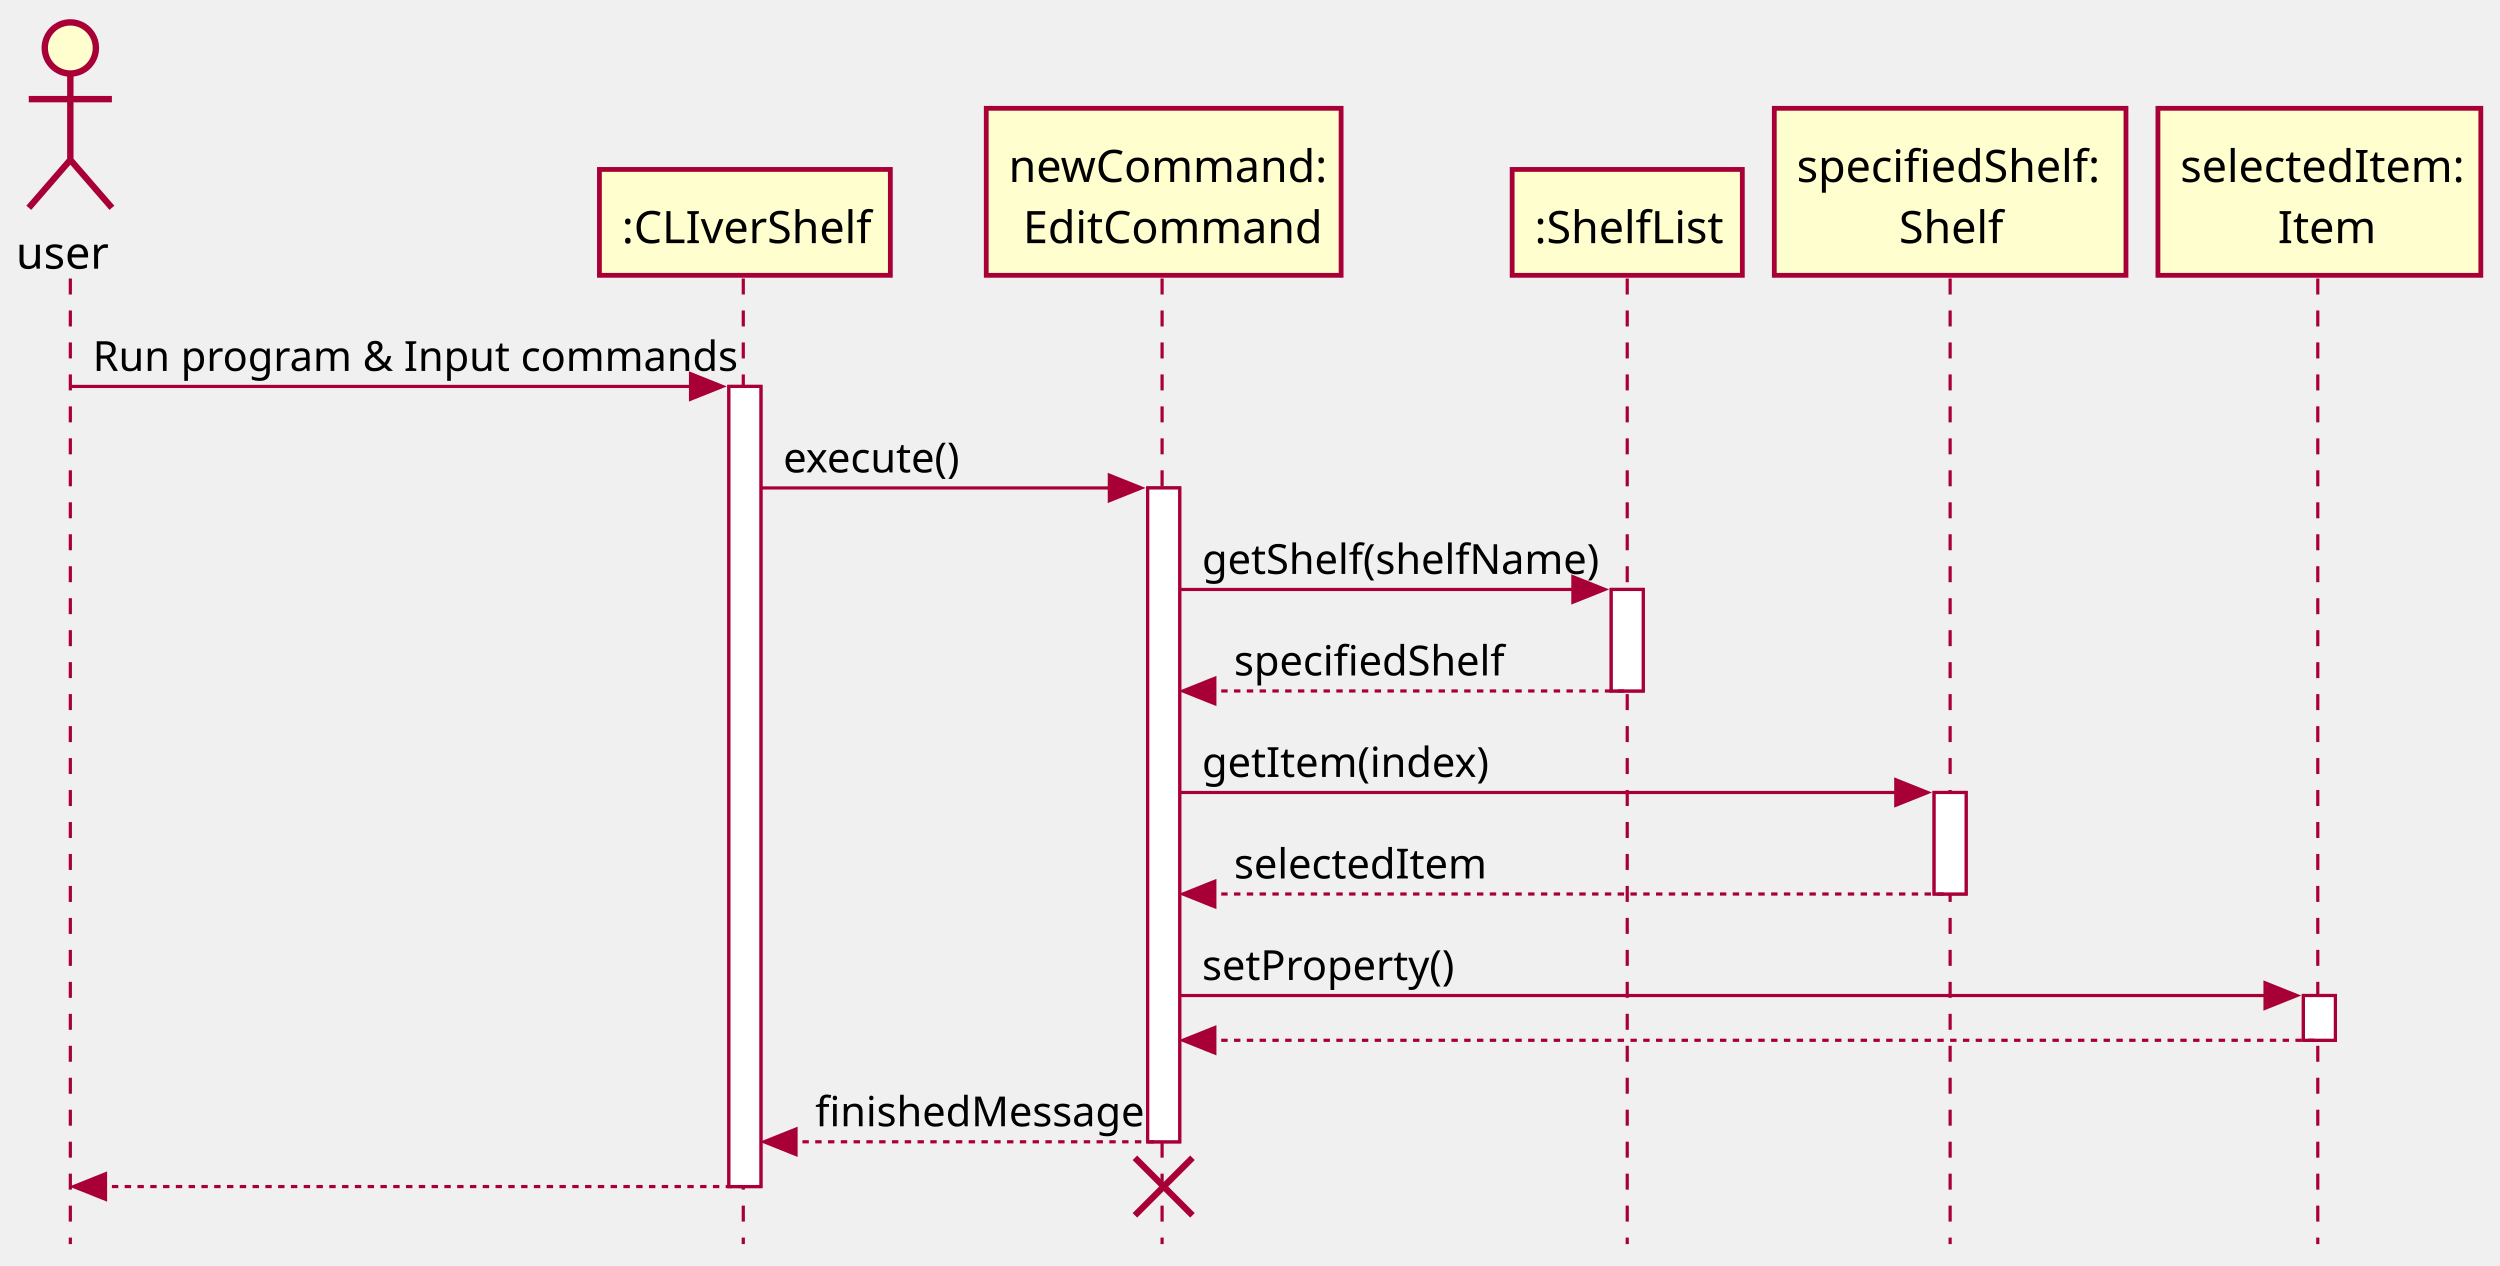
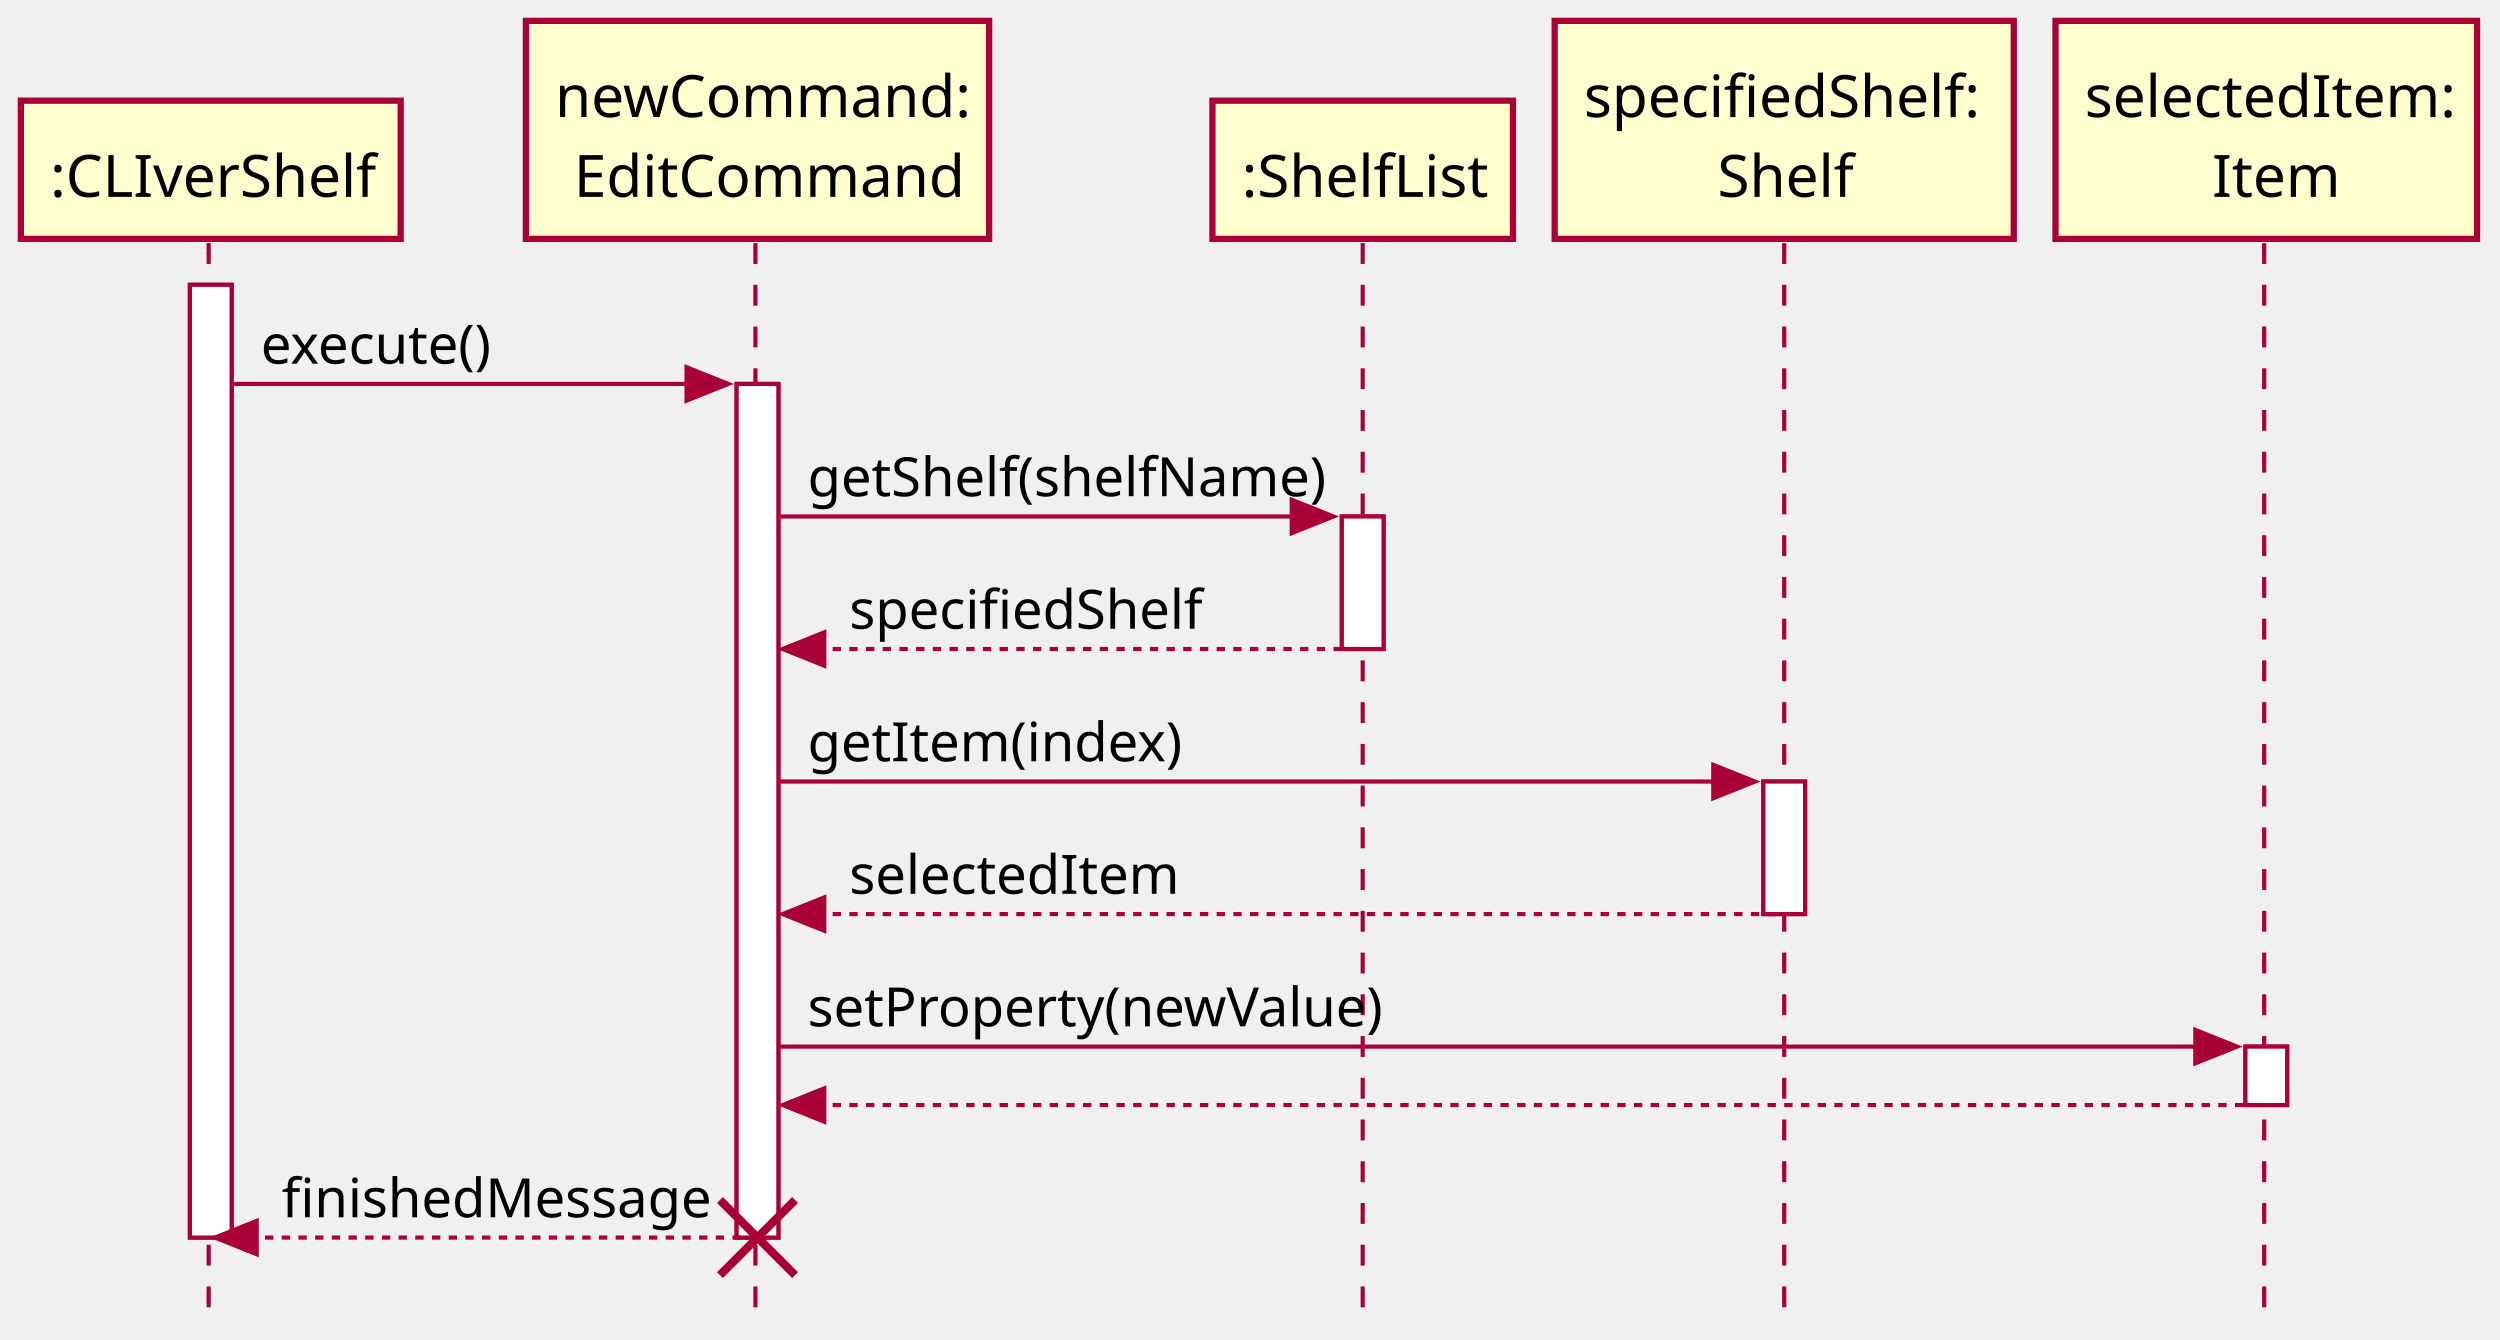
- <svg xmlns="http://www.w3.org/2000/svg" contentScriptType="application/ecmascript" contentStyleType="text/css" height="396px" preserveAspectRatio="none" style="width:782px;height:396px;background:#FFFFFF;" version="1.1" viewBox="0 0 782 396" width="782px" zoomAndPan="magnify">
+ <svg xmlns="http://www.w3.org/2000/svg" contentScriptType="application/ecmascript" contentStyleType="text/css" height="321px" preserveAspectRatio="none" style="width:599px;height:321px;background:#FFFFFF;" version="1.1" viewBox="0 0 599 321" width="599px" zoomAndPan="magnify">
  <defs />
  <g>
-     <rect fill="#FFFFFF" height="250.281" style="stroke:#A80036;stroke-width:1.0;" width="10" x="228" y="120.874" />
-     <rect fill="#FFFFFF" height="204.526" style="stroke:#A80036;stroke-width:1.0;" width="10" x="359" y="152.629" />
-     <rect fill="#FFFFFF" height="31.754" style="stroke:#A80036;stroke-width:1.0;" width="10" x="504" y="184.383" />
-     <rect fill="#FFFFFF" height="31.754" style="stroke:#A80036;stroke-width:1.0;" width="10" x="605" y="247.892" />
-     <rect fill="#FFFFFF" height="14" style="stroke:#A80036;stroke-width:1.0;" width="10" x="720.5" y="311.401" />
-     <line style="stroke:#A80036;stroke-width:1.0;stroke-dasharray:5.0,5.0;" x1="22" x2="22" y1="87.12" y2="389.155" />
-     <line style="stroke:#A80036;stroke-width:1.0;stroke-dasharray:5.0,5.0;" x1="232.5" x2="232.5" y1="87.12" y2="389.155" />
-     <line style="stroke:#A80036;stroke-width:1.0;stroke-dasharray:5.0,5.0;" x1="363.5" x2="363.5" y1="87.12" y2="389.155" />
-     <line style="stroke:#A80036;stroke-width:1.0;stroke-dasharray:5.0,5.0;" x1="509" x2="509" y1="87.12" y2="389.155" />
-     <line style="stroke:#A80036;stroke-width:1.0;stroke-dasharray:5.0,5.0;" x1="610" x2="610" y1="87.12" y2="389.155" />
-     <line style="stroke:#A80036;stroke-width:1.0;stroke-dasharray:5.0,5.0;" x1="725" x2="725" y1="87.12" y2="389.155" />
-     <text fill="#000000" font-family="sans-serif" font-size="14" lengthAdjust="spacing" textLength="28" x="5" y="84.044">user</text>
-     <ellipse cx="22" cy="15" fill="#FEFECE" rx="8" ry="8" style="stroke:#A80036;stroke-width:2.0;" />
-     <path d="M22,23 L22,50 M9,31 L35,31 M22,50 L9,65 M22,50 L35,65 " fill="none" style="stroke:#A80036;stroke-width:2.0;" />
-     <rect fill="#FEFECE" height="33.12" style="stroke:#A80036;stroke-width:1.5;" width="91" x="187.5" y="53" />
-     <text fill="#000000" font-family="sans-serif" font-size="14" lengthAdjust="spacing" textLength="77" x="194.5" y="76.044">:CLIverShelf</text>
-     <rect fill="#FEFECE" height="52.24" style="stroke:#A80036;stroke-width:1.5;" width="111" x="308.5" y="33.88" />
-     <text fill="#000000" font-family="sans-serif" font-size="14" lengthAdjust="spacing" textLength="93" x="315.5" y="56.924">newCommand:</text>
-     <text fill="#000000" font-family="sans-serif" font-size="14" lengthAdjust="spacing" textLength="88" x="320" y="76.044">EditCommand</text>
-     <rect fill="#FEFECE" height="33.12" style="stroke:#A80036;stroke-width:1.5;" width="72" x="473" y="53" />
-     <text fill="#000000" font-family="sans-serif" font-size="14" lengthAdjust="spacing" textLength="58" x="480" y="76.044">:ShelfList</text>
-     <rect fill="#FEFECE" height="52.24" style="stroke:#A80036;stroke-width:1.5;" width="110" x="555" y="33.88" />
-     <text fill="#000000" font-family="sans-serif" font-size="14" lengthAdjust="spacing" textLength="92" x="562" y="56.924">specifiedShelf:</text>
-     <text fill="#000000" font-family="sans-serif" font-size="14" lengthAdjust="spacing" textLength="32" x="594" y="76.044">Shelf</text>
-     <rect fill="#FEFECE" height="52.24" style="stroke:#A80036;stroke-width:1.5;" width="101" x="675" y="33.88" />
-     <text fill="#000000" font-family="sans-serif" font-size="14" lengthAdjust="spacing" textLength="83" x="682" y="56.924">selectedItem:</text>
-     <text fill="#000000" font-family="sans-serif" font-size="14" lengthAdjust="spacing" textLength="26" x="712.5" y="76.044">Item</text>
-     <rect fill="#FFFFFF" height="250.281" style="stroke:#A80036;stroke-width:1.0;" width="10" x="228" y="120.874" />
-     <rect fill="#FFFFFF" height="204.526" style="stroke:#A80036;stroke-width:1.0;" width="10" x="359" y="152.629" />
-     <rect fill="#FFFFFF" height="31.754" style="stroke:#A80036;stroke-width:1.0;" width="10" x="504" y="184.383" />
-     <rect fill="#FFFFFF" height="31.754" style="stroke:#A80036;stroke-width:1.0;" width="10" x="605" y="247.892" />
-     <rect fill="#FFFFFF" height="14" style="stroke:#A80036;stroke-width:1.0;" width="10" x="720.5" y="311.401" />
-     <polygon fill="#A80036" points="216,116.874,226,120.874,216,124.874" style="stroke:#A80036;stroke-width:1.0;" />
-     <line style="stroke:#A80036;stroke-width:1.0;" x1="22" x2="222" y1="120.874" y2="120.874" />
-     <text fill="#000000" font-family="sans-serif" font-size="13" lengthAdjust="spacing" textLength="187" x="29" y="116.018">Run program &amp; Input commands</text>
-     <polygon fill="#A80036" points="347,148.629,357,152.629,347,156.629" style="stroke:#A80036;stroke-width:1.0;" />
-     <line style="stroke:#A80036;stroke-width:1.0;" x1="238" x2="353" y1="152.629" y2="152.629" />
-     <text fill="#000000" font-family="sans-serif" font-size="13" lengthAdjust="spacing" textLength="54" x="245" y="147.773">execute()</text>
-     <polygon fill="#A80036" points="492,180.383,502,184.383,492,188.383" style="stroke:#A80036;stroke-width:1.0;" />
-     <line style="stroke:#A80036;stroke-width:1.0;" x1="369" x2="498" y1="184.383" y2="184.383" />
-     <text fill="#000000" font-family="sans-serif" font-size="13" lengthAdjust="spacing" textLength="116" x="376" y="179.527">getShelf(shelfName)</text>
-     <polygon fill="#A80036" points="380,212.138,370,216.138,380,220.138" style="stroke:#A80036;stroke-width:1.0;" />
-     <line style="stroke:#A80036;stroke-width:1.0;stroke-dasharray:2.0,2.0;" x1="374" x2="508" y1="216.138" y2="216.138" />
-     <text fill="#000000" font-family="sans-serif" font-size="13" lengthAdjust="spacing" textLength="80" x="386" y="211.281">specifiedShelf</text>
-     <polygon fill="#A80036" points="593,243.892,603,247.892,593,251.892" style="stroke:#A80036;stroke-width:1.0;" />
-     <line style="stroke:#A80036;stroke-width:1.0;" x1="369" x2="599" y1="247.892" y2="247.892" />
-     <text fill="#000000" font-family="sans-serif" font-size="13" lengthAdjust="spacing" textLength="82" x="376" y="243.036">getItem(index)</text>
-     <polygon fill="#A80036" points="380,275.647,370,279.647,380,283.647" style="stroke:#A80036;stroke-width:1.0;" />
-     <line style="stroke:#A80036;stroke-width:1.0;stroke-dasharray:2.0,2.0;" x1="374" x2="609" y1="279.647" y2="279.647" />
-     <text fill="#000000" font-family="sans-serif" font-size="13" lengthAdjust="spacing" textLength="74" x="386" y="274.79">selectedItem</text>
-     <polygon fill="#A80036" points="708.5,307.401,718.5,311.401,708.5,315.401" style="stroke:#A80036;stroke-width:1.0;" />
-     <line style="stroke:#A80036;stroke-width:1.0;" x1="369" x2="714.5" y1="311.401" y2="311.401" />
-     <text fill="#000000" font-family="sans-serif" font-size="13" lengthAdjust="spacing" textLength="75" x="376" y="306.544">setProperty()</text>
-     <polygon fill="#A80036" points="380,321.401,370,325.401,380,329.401" style="stroke:#A80036;stroke-width:1.0;" />
-     <line style="stroke:#A80036;stroke-width:1.0;stroke-dasharray:2.0,2.0;" x1="374" x2="724.5" y1="325.401" y2="325.401" />
-     <polygon fill="#A80036" points="249,353.155,239,357.155,249,361.155" style="stroke:#A80036;stroke-width:1.0;" />
-     <line style="stroke:#A80036;stroke-width:1.0;stroke-dasharray:2.0,2.0;" x1="243" x2="363" y1="357.155" y2="357.155" />
-     <text fill="#000000" font-family="sans-serif" font-size="13" lengthAdjust="spacing" textLength="97" x="255" y="352.299">finishedMessage</text>
-     <polygon fill="#A80036" points="33,367.155,23,371.155,33,375.155" style="stroke:#A80036;stroke-width:1.0;" />
-     <line style="stroke:#A80036;stroke-width:1.0;stroke-dasharray:2.0,2.0;" x1="27" x2="232" y1="371.155" y2="371.155" />
-     <line style="stroke:#A80036;stroke-width:2.0;" x1="355" x2="373" y1="362.155" y2="380.155" />
-     <line style="stroke:#A80036;stroke-width:2.0;" x1="355" x2="373" y1="380.155" y2="362.155" />
+     <rect fill="#FFFFFF" height="228.281" style="stroke:#A80036;stroke-width:1.0;" width="10" x="45.5" y="68.24" />
+     <rect fill="#FFFFFF" height="204.526" style="stroke:#A80036;stroke-width:1.0;" width="10" x="176.5" y="91.995" />
+     <rect fill="#FFFFFF" height="31.754" style="stroke:#A80036;stroke-width:1.0;" width="10" x="321.5" y="123.749" />
+     <rect fill="#FFFFFF" height="31.754" style="stroke:#A80036;stroke-width:1.0;" width="10" x="422.5" y="187.258" />
+     <rect fill="#FFFFFF" height="14" style="stroke:#A80036;stroke-width:1.0;" width="10" x="538" y="250.767" />
+     <line style="stroke:#A80036;stroke-width:1.0;stroke-dasharray:5.0,5.0;" x1="50" x2="50" y1="58.24" y2="314.521" />
+     <line style="stroke:#A80036;stroke-width:1.0;stroke-dasharray:5.0,5.0;" x1="181" x2="181" y1="58.24" y2="314.521" />
+     <line style="stroke:#A80036;stroke-width:1.0;stroke-dasharray:5.0,5.0;" x1="326.5" x2="326.5" y1="58.24" y2="314.521" />
+     <line style="stroke:#A80036;stroke-width:1.0;stroke-dasharray:5.0,5.0;" x1="427.5" x2="427.5" y1="58.24" y2="314.521" />
+     <line style="stroke:#A80036;stroke-width:1.0;stroke-dasharray:5.0,5.0;" x1="542.5" x2="542.5" y1="58.24" y2="314.521" />
+     <rect fill="#FEFECE" height="33.12" style="stroke:#A80036;stroke-width:1.5;" width="91" x="5" y="24.12" />
+     <text fill="#000000" font-family="sans-serif" font-size="14" lengthAdjust="spacing" textLength="77" x="12" y="47.164">:CLIverShelf</text>
+     <rect fill="#FEFECE" height="52.24" style="stroke:#A80036;stroke-width:1.5;" width="111" x="126" y="5" />
+     <text fill="#000000" font-family="sans-serif" font-size="14" lengthAdjust="spacing" textLength="93" x="133" y="28.044">newCommand:</text>
+     <text fill="#000000" font-family="sans-serif" font-size="14" lengthAdjust="spacing" textLength="88" x="137.5" y="47.164">EditCommand</text>
+     <rect fill="#FEFECE" height="33.12" style="stroke:#A80036;stroke-width:1.5;" width="72" x="290.5" y="24.12" />
+     <text fill="#000000" font-family="sans-serif" font-size="14" lengthAdjust="spacing" textLength="58" x="297.5" y="47.164">:ShelfList</text>
+     <rect fill="#FEFECE" height="52.24" style="stroke:#A80036;stroke-width:1.5;" width="110" x="372.5" y="5" />
+     <text fill="#000000" font-family="sans-serif" font-size="14" lengthAdjust="spacing" textLength="92" x="379.5" y="28.044">specifiedShelf:</text>
+     <text fill="#000000" font-family="sans-serif" font-size="14" lengthAdjust="spacing" textLength="32" x="411.5" y="47.164">Shelf</text>
+     <rect fill="#FEFECE" height="52.24" style="stroke:#A80036;stroke-width:1.5;" width="101" x="492.5" y="5" />
+     <text fill="#000000" font-family="sans-serif" font-size="14" lengthAdjust="spacing" textLength="83" x="499.5" y="28.044">selectedItem:</text>
+     <text fill="#000000" font-family="sans-serif" font-size="14" lengthAdjust="spacing" textLength="26" x="530" y="47.164">Item</text>
+     <rect fill="#FFFFFF" height="228.281" style="stroke:#A80036;stroke-width:1.0;" width="10" x="45.5" y="68.24" />
+     <rect fill="#FFFFFF" height="204.526" style="stroke:#A80036;stroke-width:1.0;" width="10" x="176.5" y="91.995" />
+     <rect fill="#FFFFFF" height="31.754" style="stroke:#A80036;stroke-width:1.0;" width="10" x="321.5" y="123.749" />
+     <rect fill="#FFFFFF" height="31.754" style="stroke:#A80036;stroke-width:1.0;" width="10" x="422.5" y="187.258" />
+     <rect fill="#FFFFFF" height="14" style="stroke:#A80036;stroke-width:1.0;" width="10" x="538" y="250.767" />
+     <polygon fill="#A80036" points="164.5,87.995,174.5,91.995,164.5,95.995" style="stroke:#A80036;stroke-width:1.0;" />
+     <line style="stroke:#A80036;stroke-width:1.0;" x1="55.5" x2="170.5" y1="91.995" y2="91.995" />
+     <text fill="#000000" font-family="sans-serif" font-size="13" lengthAdjust="spacing" textLength="54" x="62.5" y="87.138">execute()</text>
+     <polygon fill="#A80036" points="309.5,119.749,319.5,123.749,309.5,127.749" style="stroke:#A80036;stroke-width:1.0;" />
+     <line style="stroke:#A80036;stroke-width:1.0;" x1="186.5" x2="315.5" y1="123.749" y2="123.749" />
+     <text fill="#000000" font-family="sans-serif" font-size="13" lengthAdjust="spacing" textLength="116" x="193.5" y="118.893">getShelf(shelfName)</text>
+     <polygon fill="#A80036" points="197.5,151.503,187.5,155.503,197.5,159.503" style="stroke:#A80036;stroke-width:1.0;" />
+     <line style="stroke:#A80036;stroke-width:1.0;stroke-dasharray:2.0,2.0;" x1="191.5" x2="325.5" y1="155.503" y2="155.503" />
+     <text fill="#000000" font-family="sans-serif" font-size="13" lengthAdjust="spacing" textLength="80" x="203.5" y="150.647">specifiedShelf</text>
+     <polygon fill="#A80036" points="410.5,183.258,420.5,187.258,410.5,191.258" style="stroke:#A80036;stroke-width:1.0;" />
+     <line style="stroke:#A80036;stroke-width:1.0;" x1="186.5" x2="416.5" y1="187.258" y2="187.258" />
+     <text fill="#000000" font-family="sans-serif" font-size="13" lengthAdjust="spacing" textLength="82" x="193.5" y="182.401">getItem(index)</text>
+     <polygon fill="#A80036" points="197.5,215.012,187.5,219.012,197.5,223.012" style="stroke:#A80036;stroke-width:1.0;" />
+     <line style="stroke:#A80036;stroke-width:1.0;stroke-dasharray:2.0,2.0;" x1="191.5" x2="426.5" y1="219.012" y2="219.012" />
+     <text fill="#000000" font-family="sans-serif" font-size="13" lengthAdjust="spacing" textLength="74" x="203.5" y="214.156">selectedItem</text>
+     <polygon fill="#A80036" points="526,246.767,536,250.767,526,254.767" style="stroke:#A80036;stroke-width:1.0;" />
+     <line style="stroke:#A80036;stroke-width:1.0;" x1="186.5" x2="532" y1="250.767" y2="250.767" />
+     <text fill="#000000" font-family="sans-serif" font-size="13" lengthAdjust="spacing" textLength="131" x="193.5" y="245.91">setProperty(newValue)</text>
+     <polygon fill="#A80036" points="197.5,260.767,187.5,264.767,197.5,268.767" style="stroke:#A80036;stroke-width:1.0;" />
+     <line style="stroke:#A80036;stroke-width:1.0;stroke-dasharray:2.0,2.0;" x1="191.5" x2="542" y1="264.767" y2="264.767" />
+     <polygon fill="#A80036" points="61.5,292.521,51.5,296.521,61.5,300.521" style="stroke:#A80036;stroke-width:1.0;" />
+     <line style="stroke:#A80036;stroke-width:1.0;stroke-dasharray:2.0,2.0;" x1="55.5" x2="180.5" y1="296.521" y2="296.521" />
+     <text fill="#000000" font-family="sans-serif" font-size="13" lengthAdjust="spacing" textLength="97" x="67.5" y="291.665">finishedMessage</text>
+     <line style="stroke:#A80036;stroke-width:2.0;" x1="172.5" x2="190.5" y1="287.521" y2="305.521" />
+     <line style="stroke:#A80036;stroke-width:2.0;" x1="172.5" x2="190.5" y1="305.521" y2="287.521" />
  </g>
</svg>
